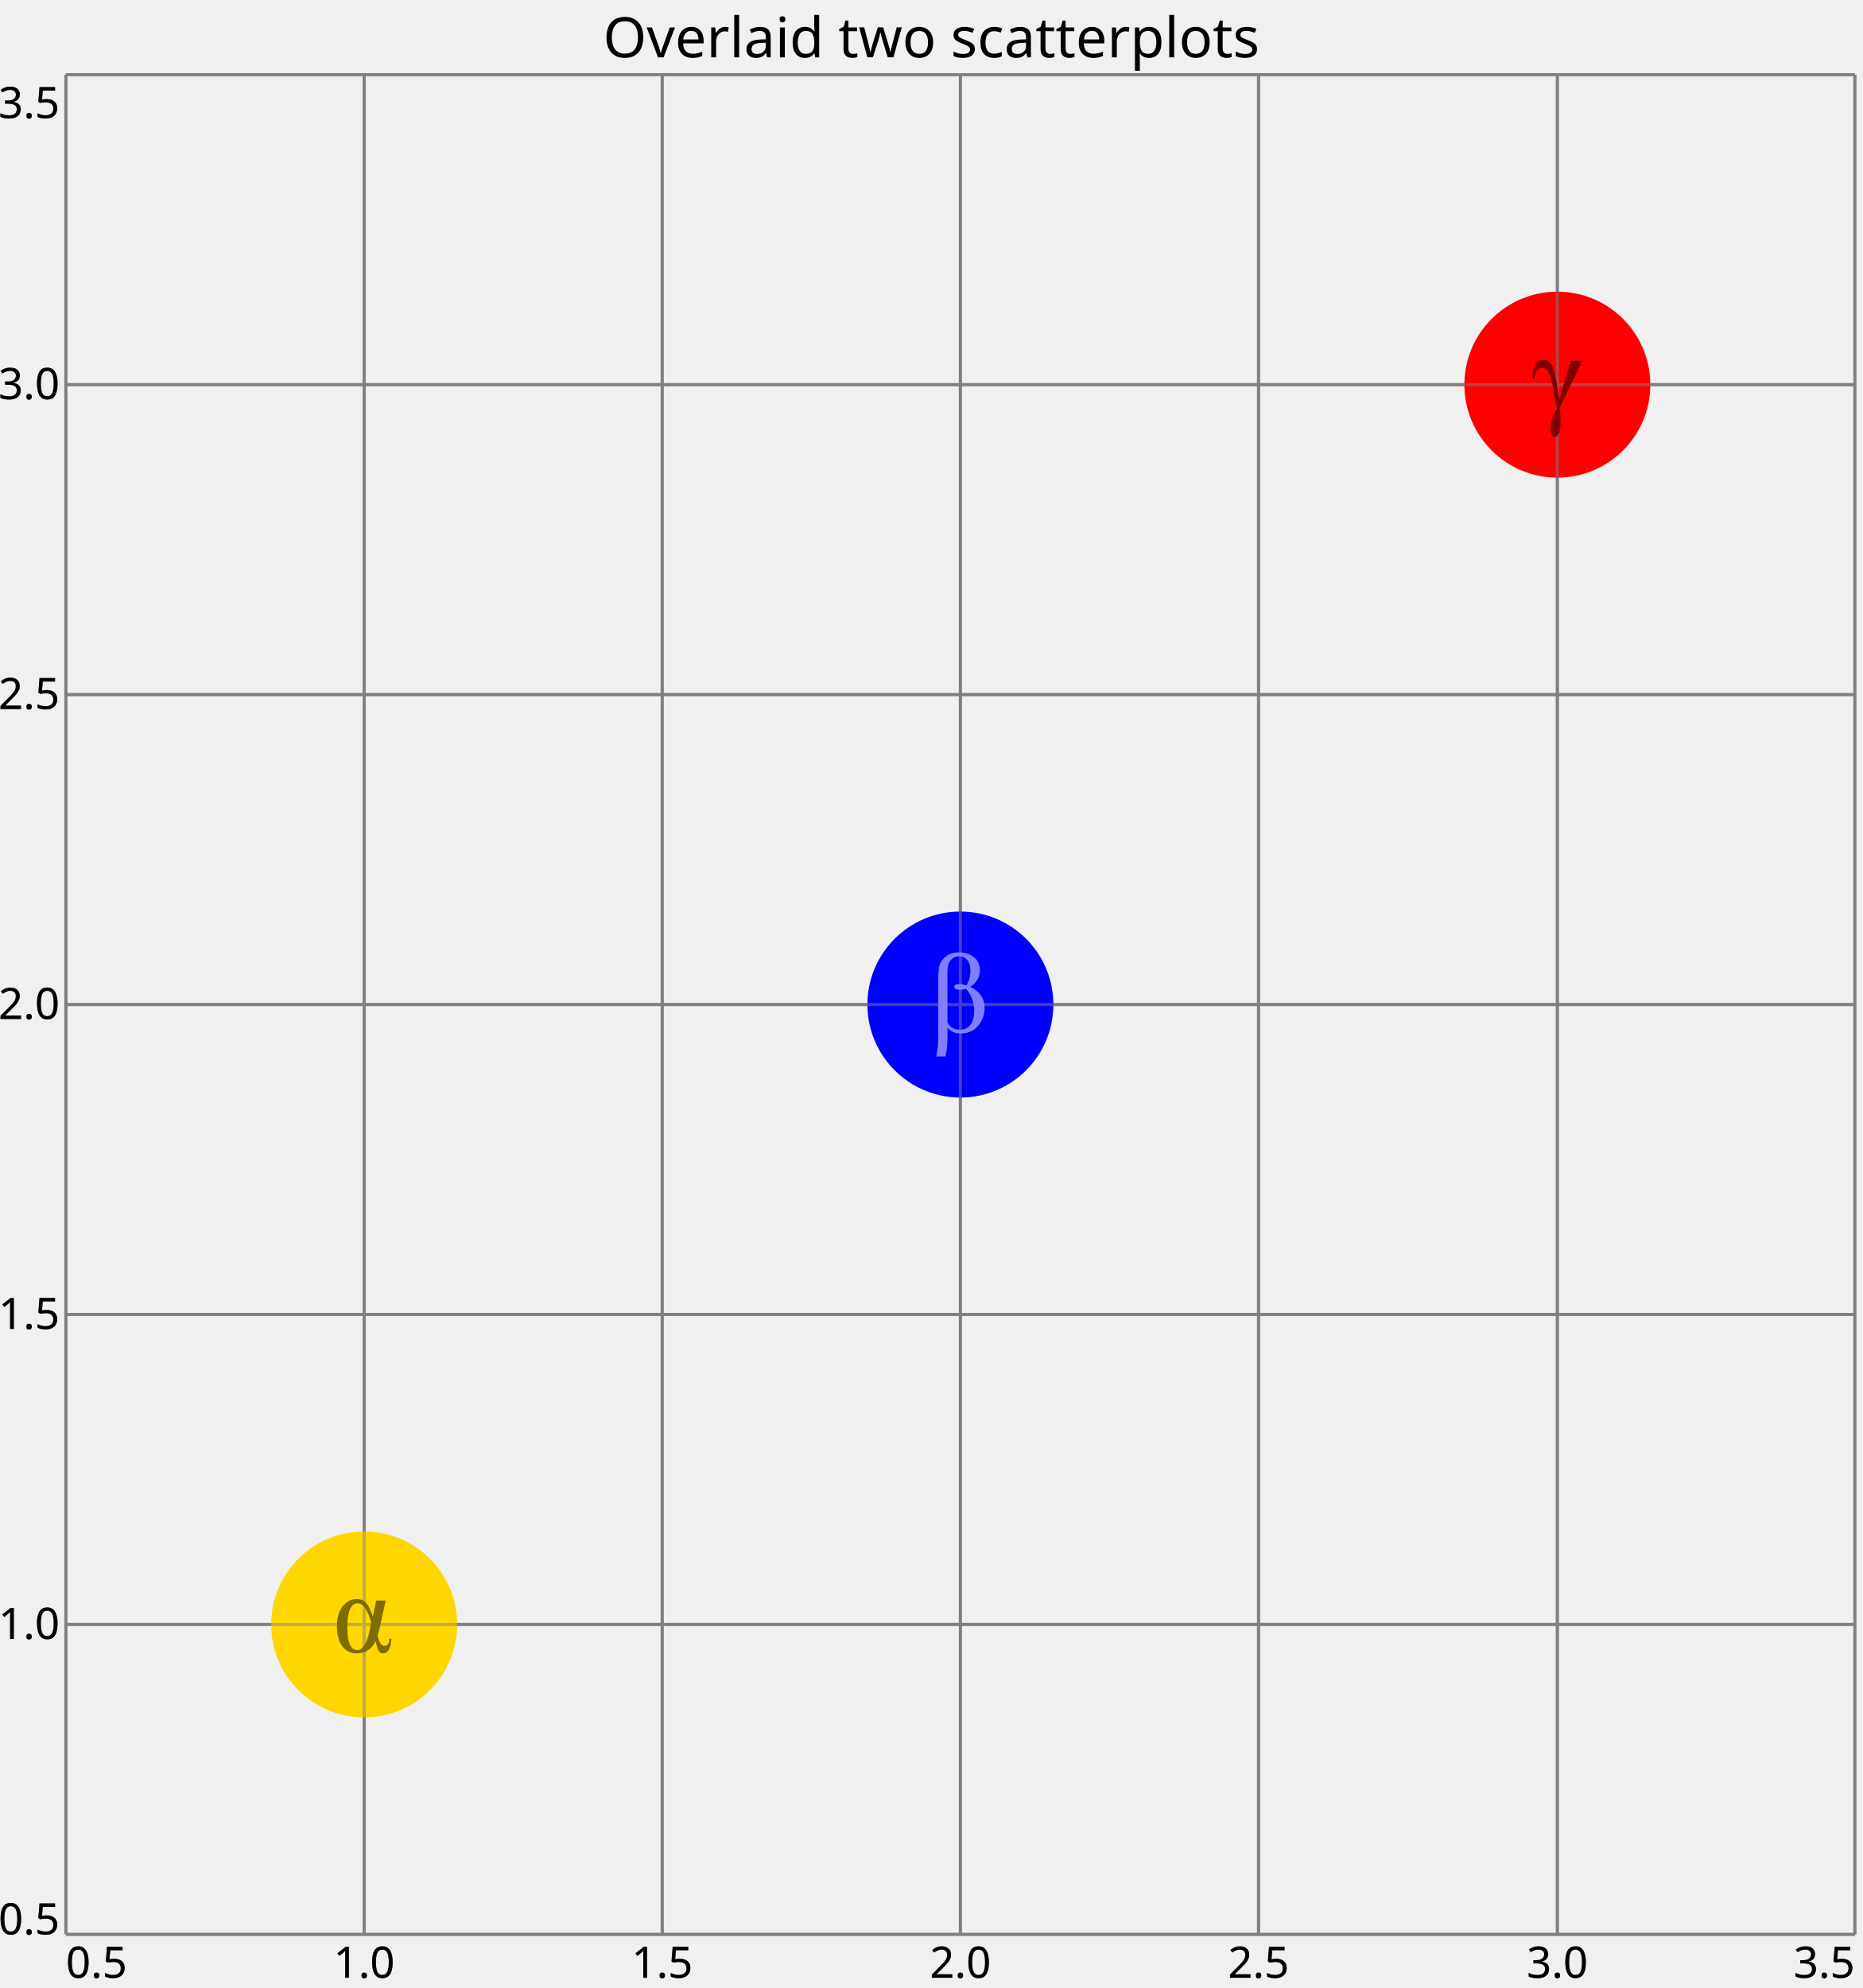
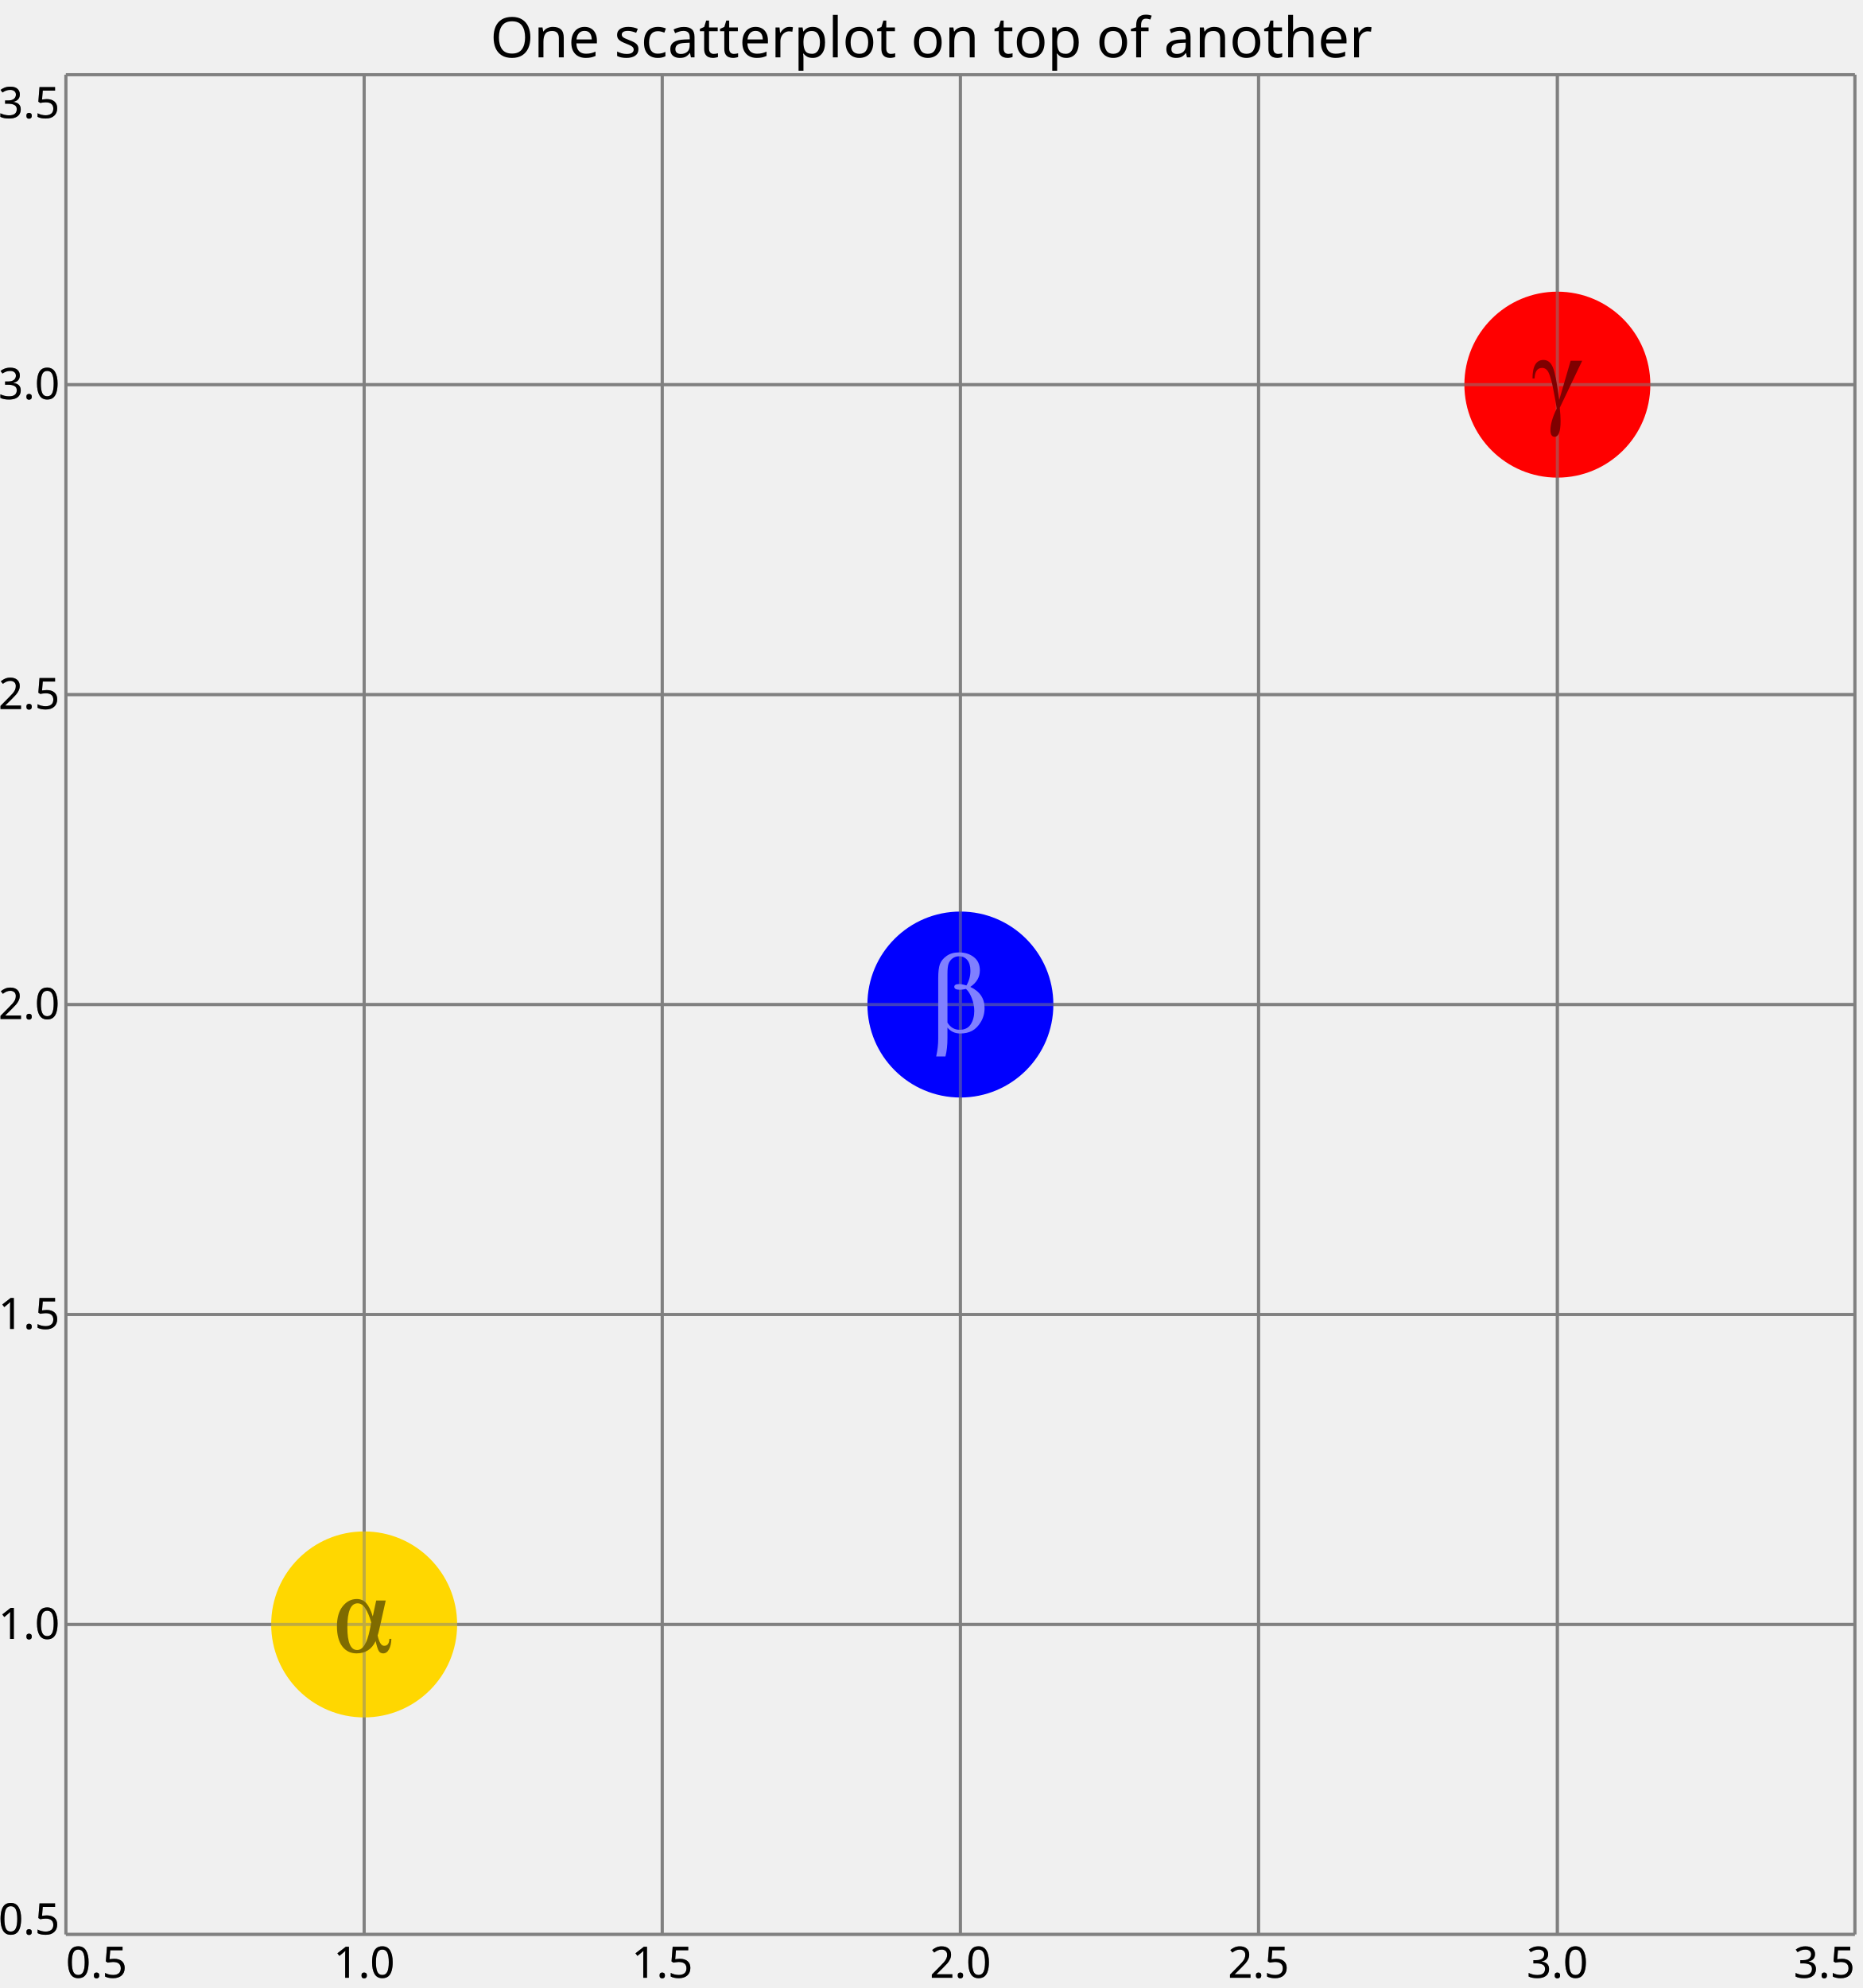
<svg xmlns="http://www.w3.org/2000/svg" width="601" height="641.4" viewBox="0 0 601 641.4" transform="translate(0.5, 0.5)">
  <g stroke="black" fill="white" font-family="sans-serif" font-size="14">
-     <text x="300" y="18" stroke="none" fill="black" font-size="18" text-anchor="middle">Overlaid two scatterplots</text>
+     <text x="300" y="18" stroke="none" fill="black" font-size="18" text-anchor="middle">One scatterplot on top of another</text>
    <g transform="translate(0,23.6)" opacity="1">
      <g stroke="black" fill="white" font-family="sans-serif" font-size="14">
        <g>
          <path d="M 20.76 600 V 0 M 117 600 V 0 M 213.173 600 V 0 M 309.38 600 V 0 M 405.587 600 V 0 M 502 600 V 0 M 598 600 V 0" stroke="gray" />
          <g text-anchor="middle" stroke="none" fill="black">
            <text x="20.76" y="614" text-anchor="start">0.5</text>
            <text x="117" y="614">1.0</text>
            <text x="213.173" y="614">1.5</text>
            <text x="309.38" y="614">2.0</text>
            <text x="405.587" y="614">2.5</text>
            <text x="502" y="614">3.0</text>
            <text x="598" y="614" text-anchor="end">3.5</text>
          </g>
        </g>
        <g>
          <path d="M 20.76 600 H 598 M 20.76 500 H 598 M 20.76 400 H 598 M 20.76 300 H 598 M 20.76 200 H 598 M 20.76 100 H 598 M 20.76 0 H 598" stroke="gray" />
          <g text-anchor="end" stroke="none" fill="black">
            <text x="18.76" y="600">0.5</text>
            <text x="18.76" y="504.667">1.0</text>
            <text x="18.76" y="404.667">1.5</text>
            <text x="18.76" y="304.667">2.0</text>
            <text x="18.76" y="204.667">2.5</text>
            <text x="18.76" y="104.667">3.0</text>
            <text x="18.76" y="14">3.5</text>
          </g>
        </g>
        <g>
-           <g>
-             <circle cx="117" cy="500" r="30" fill="gold" stroke="none" />
-             <circle cx="309.38" cy="300" r="30" fill="blue" stroke="none" />
-             <circle cx="502" cy="100" r="30" fill="red" stroke="none" />
-           </g>
+           <circle cx="117" cy="500" r="30" fill="gold" stroke="none" />
+           <circle cx="309.38" cy="300" r="30" fill="blue" stroke="none" />
+           <circle cx="502" cy="100" r="30" fill="red" stroke="none" />
        </g>
      </g>
    </g>
    <g transform="translate(0,23.6)" opacity="0.5">
      <g stroke="black" fill="white" font-family="sans-serif" font-size="14">
        <g>
          <path d="M 20.76 600 V 0 M 117 600 V 0 M 213.173 600 V 0 M 309.38 600 V 0 M 405.587 600 V 0 M 502 600 V 0 M 598 600 V 0" stroke="gray" />
          <g text-anchor="middle" stroke="none" fill="black">
            <text x="20.76" y="614" text-anchor="start">0.5</text>
            <text x="117" y="614">1.0</text>
            <text x="213.173" y="614">1.5</text>
            <text x="309.38" y="614">2.0</text>
            <text x="405.587" y="614">2.5</text>
            <text x="502" y="614">3.0</text>
            <text x="598" y="614" text-anchor="end">3.5</text>
          </g>
        </g>
        <g>
          <path d="M 20.76 600 H 598 M 20.76 500 H 598 M 20.76 400 H 598 M 20.76 300 H 598 M 20.76 200 H 598 M 20.76 100 H 598 M 20.76 0 H 598" stroke="gray" />
          <g text-anchor="end" stroke="none" fill="black">
            <text x="18.76" y="600">0.5</text>
            <text x="18.76" y="504.667">1.0</text>
            <text x="18.76" y="404.667">1.5</text>
            <text x="18.76" y="304.667">2.0</text>
            <text x="18.76" y="204.667">2.5</text>
            <text x="18.76" y="104.667">3.0</text>
            <text x="18.76" y="14">3.5</text>
          </g>
        </g>
        <g>
-           <g>
-             <path transform="translate(117, 500) scale(0.0975) translate(-200,-200)" d="m239.84 120.88h31.498l-19.084 85.787q-5.56 24.458-7.597 30.016 7.412 34.093 21.493 34.093 16.676 0 17.232-22.975h6.67q-0.528 21.493-7.967 34.834-7.226 13.155-19.084 13.155-9.82 0-14.637-7.967-4.815-7.967-10.376-32.61-19.27 40.578-62.997 40.578-29.831 0-47.433-23.161-17.602-23.346-17.602-66.702 0-42.616 19.27-66.332 19.269-23.716 46.321-23.716 19.084 0 31.313 13.526 12.229 13.526 21.679 44.098zm-16.305 72.632q-8.708-29.831-19.455-46.507-10.746-16.861-25.755-16.861-33.907 0-33.907 79.302 0 75.226 32.425 75.226 28.163 0 41.689-66.332z" fill="black" stroke="none" />
-             <path transform="translate(309.38, 300) scale(0.0975) translate(-200,-200)" d="m150.53 371.75h-30.572q6.67-31.313 6.67-56.697v-201.78q0-31.498 5.56-46.877 5.742-15.379 22.048-27.052 16.49-11.858 41.134-11.858 29.275 0 49.101 15.564 20.01 15.379 20.01 43.913 0 33.351-31.684 54.659 47.248 22.234 47.248 69.852 0 25.94-12.599 46.507-12.414 20.381-28.904 29.09-16.305 8.709-39.096 8.709-25.94 0-42.245-19.455v34.463q0 35.575-6.67 60.959zm6.67-112.1q14.452 23.902 40.393 23.902 25.013 0 36.686-18.158 11.673-18.343 11.673-44.469 0-20.011-7.782-40.763-7.597-20.937-19.64-31.869-11.117 2.779-20.011 2.779-18.713 0-18.713-9.82 0-8.894 15.749-8.894 9.82 0 24.458 4.447 13.155-22.234 13.155-48.359 0-23.346-10.376-35.76-10.191-12.414-26.681-12.414-13.155 0-22.604 7.411-9.264 7.412-12.785 17.787-3.523 10.191-3.523 33.537z" fill="white" stroke="none" />
-             <path transform="translate(502, 100) scale(0.0975) translate(-200,-200)" d="m244.01 120.88h38.169l-74.299 155.82q2.777 25.014 2.777 43.727 0 52.065-19.455 52.065-14.081 0-14.081-21.864 0-28.534 20.751-71.52-4.075-26.681-11.487-64.294-7.226-37.613-15.008-53.918-7.597-16.305-21.864-16.305-23.346 0-25.014 34.834h-6.67q0-61.144 36.316-61.144 20.937 0 31.128 24.828 10.191 24.643 20.938 107.47z" fill="black" stroke="none" />
-           </g>
+           <path transform="translate(117, 500) scale(0.0975) translate(-200,-200)" d="m239.84 120.88h31.498l-19.084 85.787q-5.56 24.458-7.597 30.016 7.412 34.093 21.493 34.093 16.676 0 17.232-22.975h6.67q-0.528 21.493-7.967 34.834-7.226 13.155-19.084 13.155-9.82 0-14.637-7.967-4.815-7.967-10.376-32.61-19.27 40.578-62.997 40.578-29.831 0-47.433-23.161-17.602-23.346-17.602-66.702 0-42.616 19.27-66.332 19.269-23.716 46.321-23.716 19.084 0 31.313 13.526 12.229 13.526 21.679 44.098zm-16.305 72.632q-8.708-29.831-19.455-46.507-10.746-16.861-25.755-16.861-33.907 0-33.907 79.302 0 75.226 32.425 75.226 28.163 0 41.689-66.332z" fill="black" stroke="none" />
+           <path transform="translate(309.38, 300) scale(0.0975) translate(-200,-200)" d="m150.53 371.75h-30.572q6.67-31.313 6.67-56.697v-201.78q0-31.498 5.56-46.877 5.742-15.379 22.048-27.052 16.49-11.858 41.134-11.858 29.275 0 49.101 15.564 20.01 15.379 20.01 43.913 0 33.351-31.684 54.659 47.248 22.234 47.248 69.852 0 25.94-12.599 46.507-12.414 20.381-28.904 29.09-16.305 8.709-39.096 8.709-25.94 0-42.245-19.455v34.463q0 35.575-6.67 60.959zm6.67-112.1q14.452 23.902 40.393 23.902 25.013 0 36.686-18.158 11.673-18.343 11.673-44.469 0-20.011-7.782-40.763-7.597-20.937-19.64-31.869-11.117 2.779-20.011 2.779-18.713 0-18.713-9.82 0-8.894 15.749-8.894 9.82 0 24.458 4.447 13.155-22.234 13.155-48.359 0-23.346-10.376-35.76-10.191-12.414-26.681-12.414-13.155 0-22.604 7.411-9.264 7.412-12.785 17.787-3.523 10.191-3.523 33.537z" fill="white" stroke="none" />
+           <path transform="translate(502, 100) scale(0.0975) translate(-200,-200)" d="m244.01 120.88h38.169l-74.299 155.82q2.777 25.014 2.777 43.727 0 52.065-19.455 52.065-14.081 0-14.081-21.864 0-28.534 20.751-71.52-4.075-26.681-11.487-64.294-7.226-37.613-15.008-53.918-7.597-16.305-21.864-16.305-23.346 0-25.014 34.834h-6.67q0-61.144 36.316-61.144 20.937 0 31.128 24.828 10.191 24.643 20.938 107.47z" fill="black" stroke="none" />
        </g>
      </g>
    </g>
  </g>
</svg>
